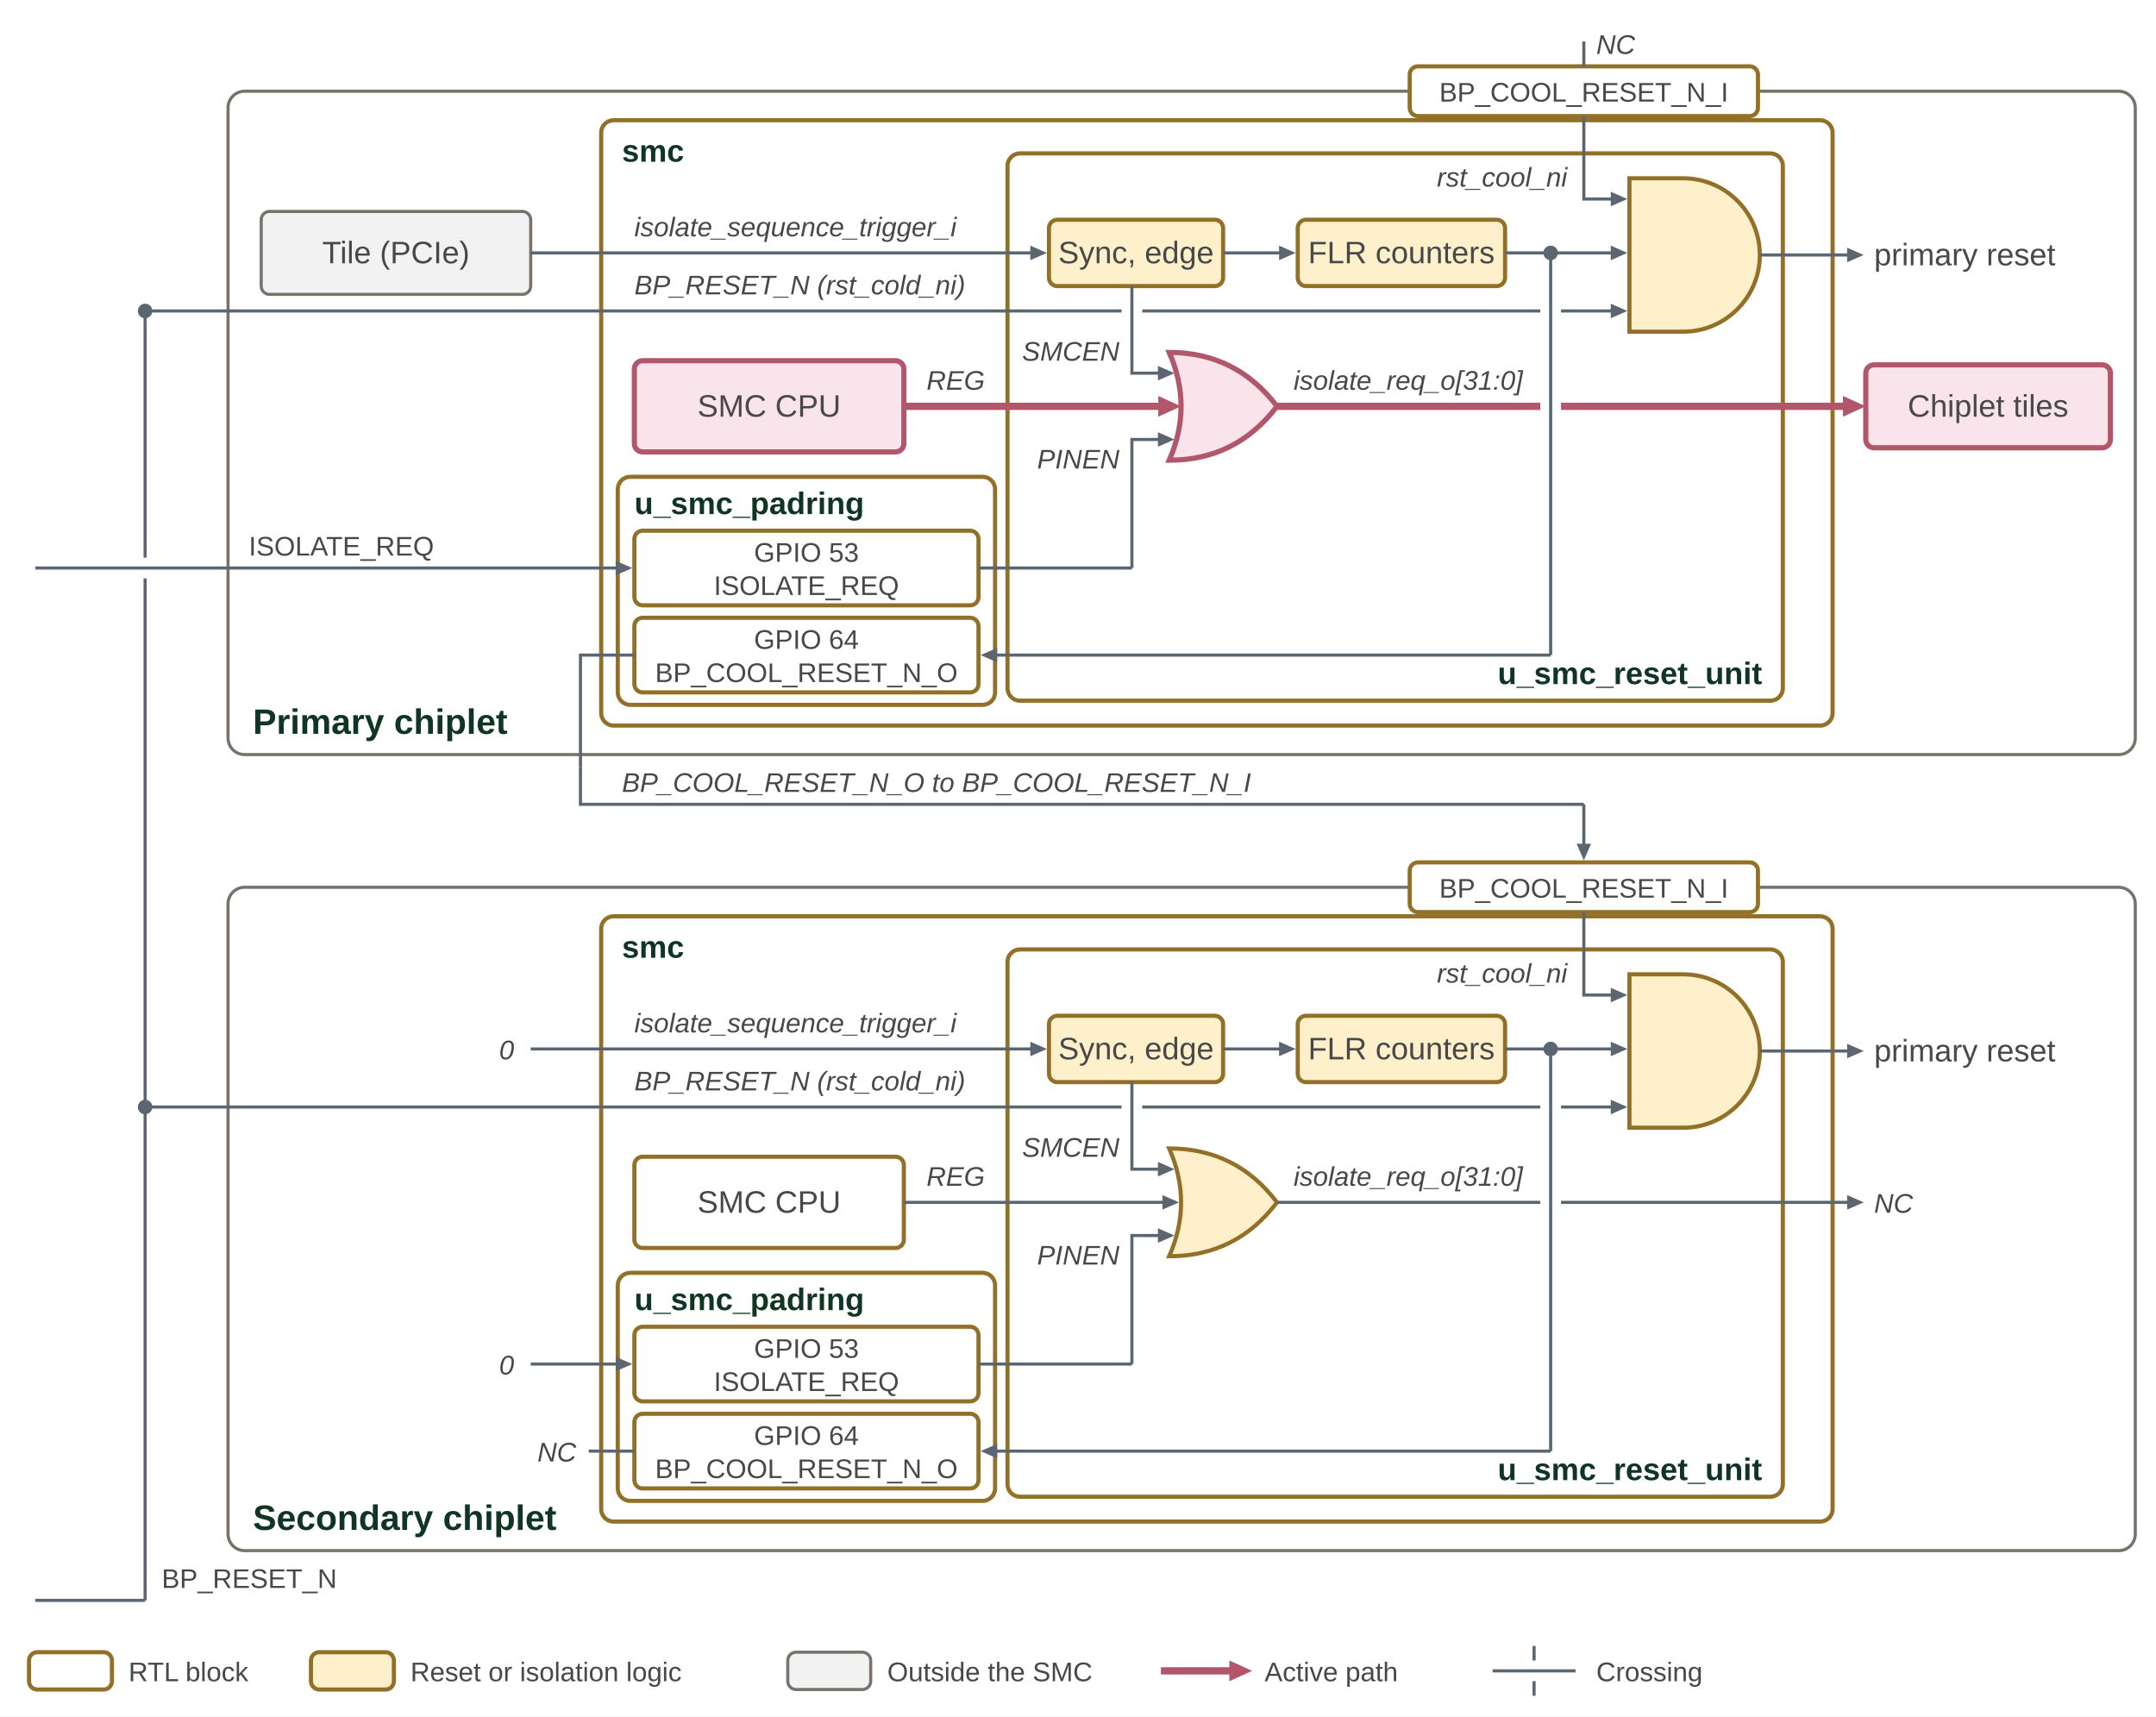
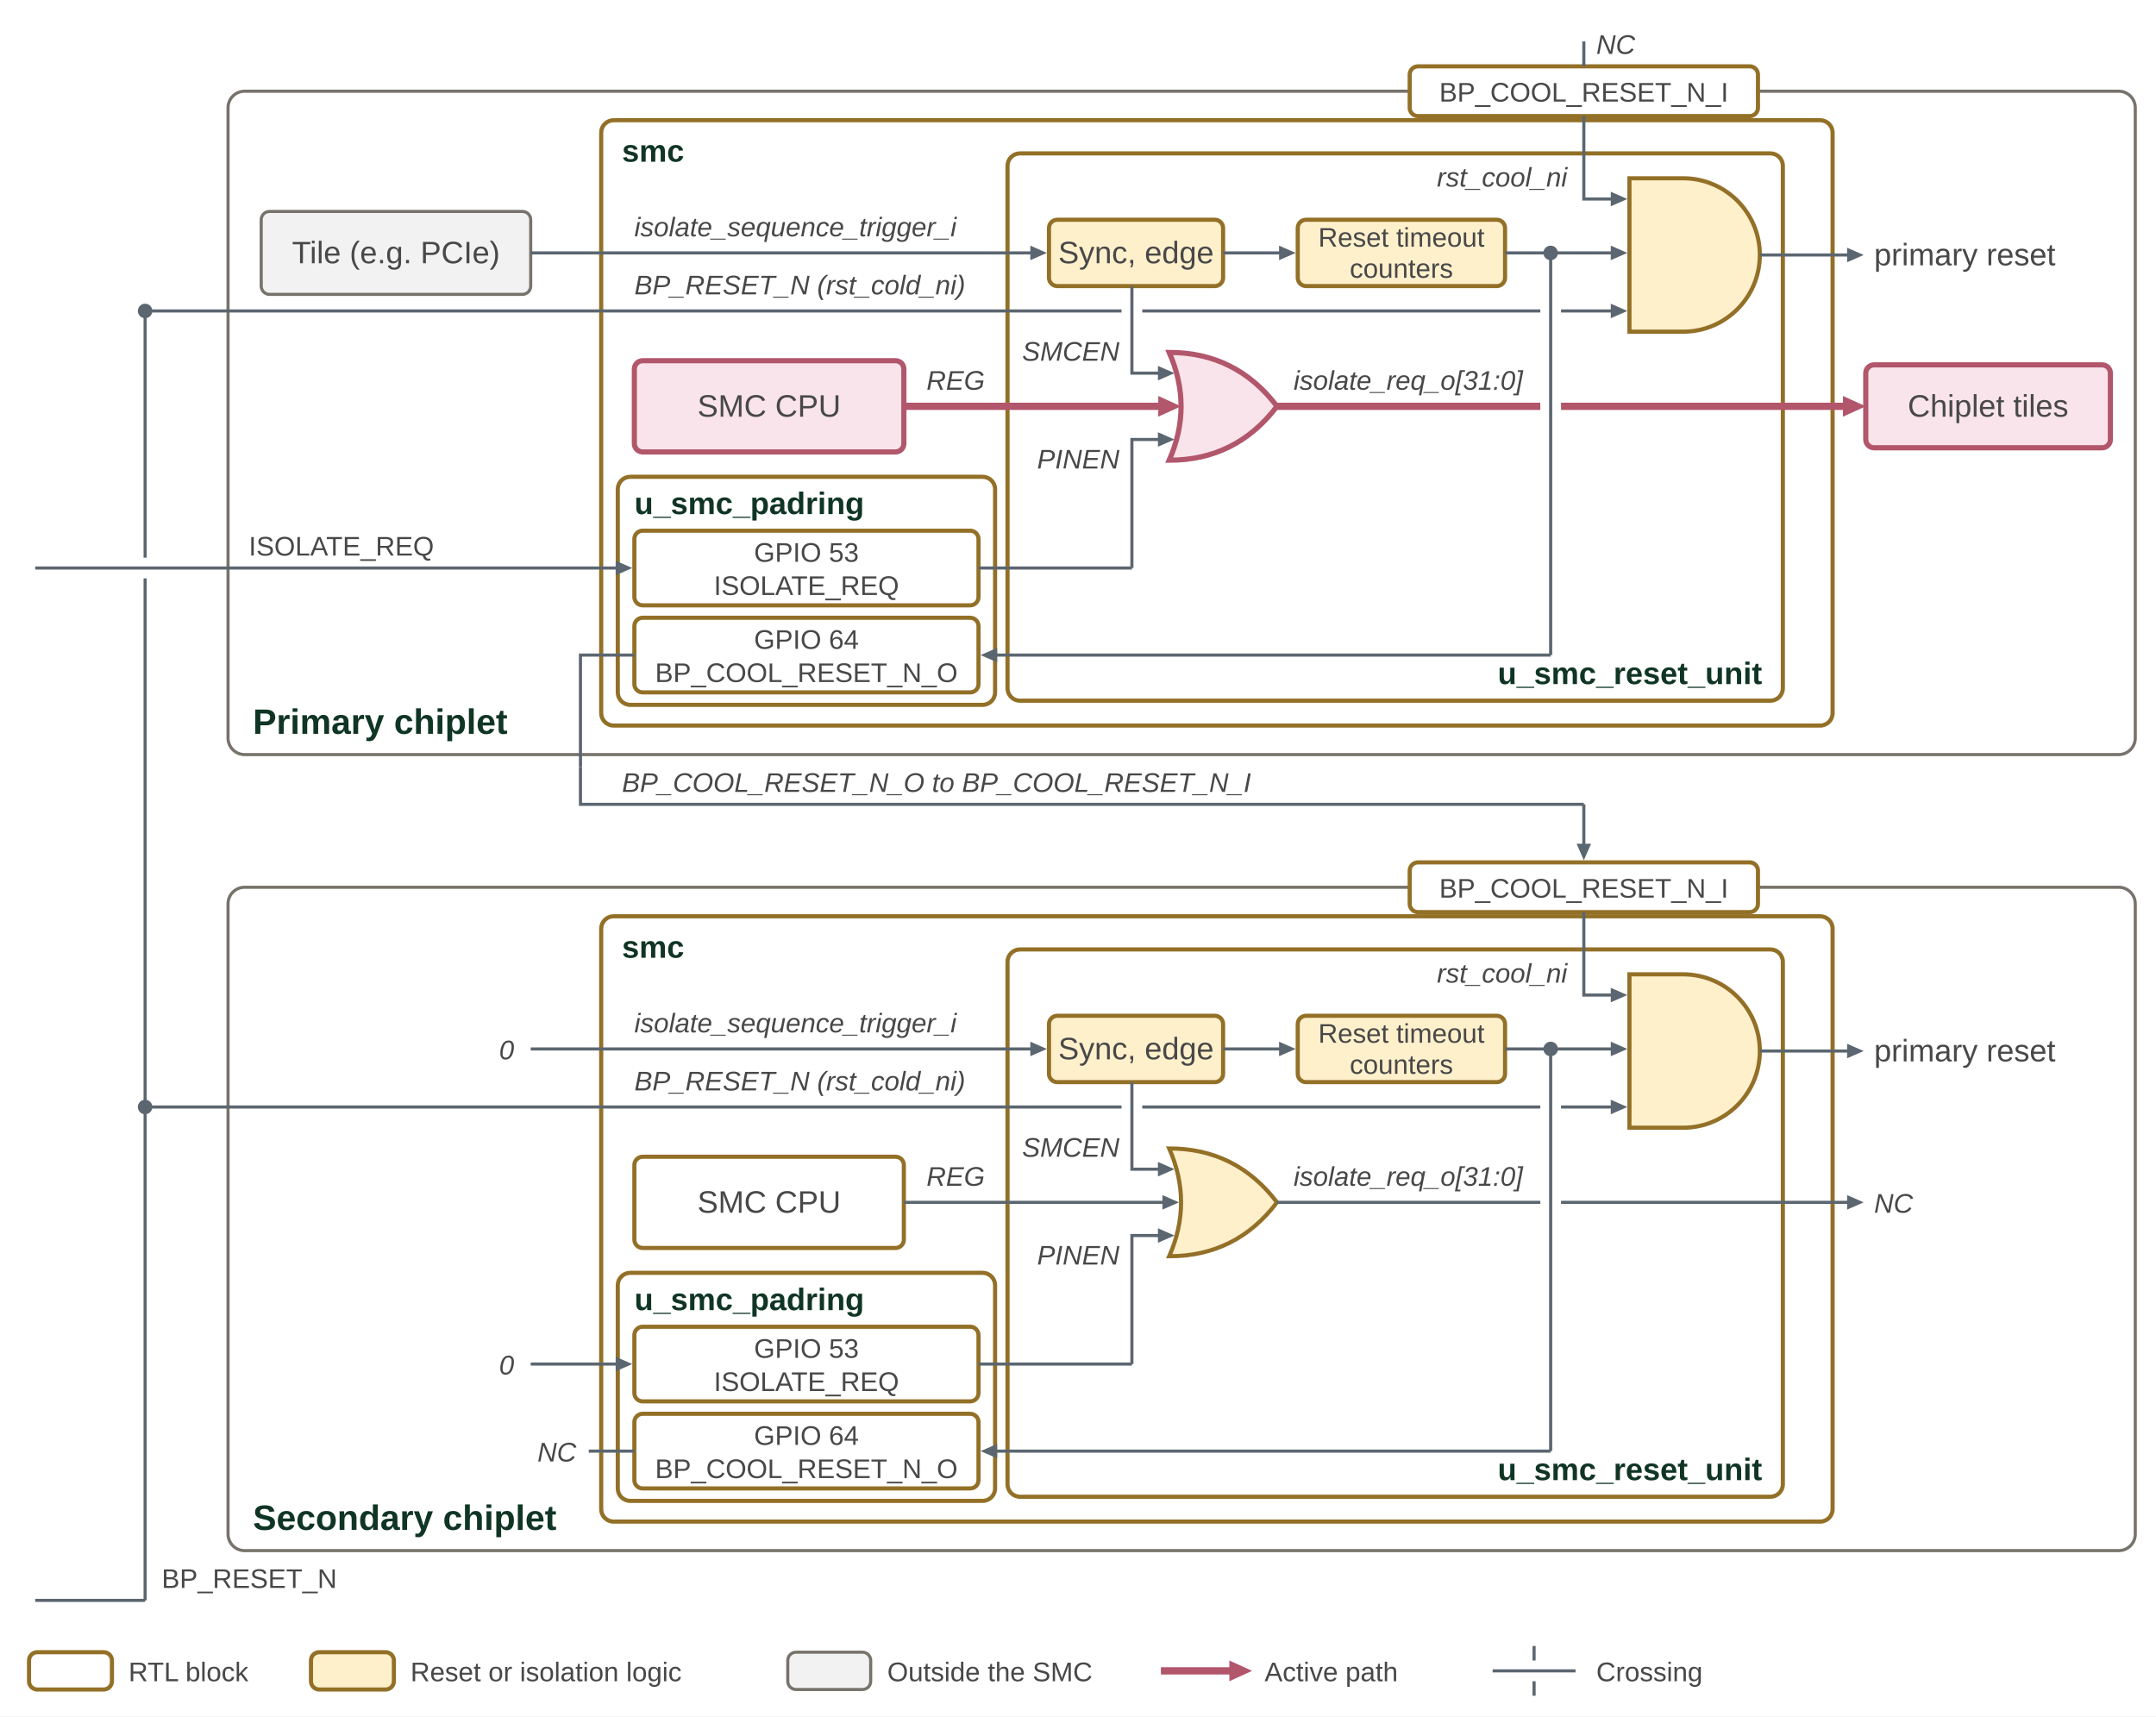
<svg xmlns="http://www.w3.org/2000/svg" width="1040" height="828" viewBox="0 0 1040 828" role="img" aria-labelledby="title desc">
  <defs>
    <marker id="ae" markerUnits="userSpaceOnUse" markerWidth="10" markerHeight="9" refX="7" refY="4.5" orient="auto">
      <path d="M0,0 L10,4.5 L0,9 Z" fill="#103525" />
    </marker>
    <marker id="as" markerUnits="userSpaceOnUse" markerWidth="10" markerHeight="9" refX="3" refY="4.5" orient="auto">
      <path d="M10,0 L0,4.5 L10,9 Z" fill="#103525" />
    </marker>
    <marker id="ge" markerUnits="userSpaceOnUse" markerWidth="8" markerHeight="7" refX="5" refY="3.5" orient="auto">
      <path d="M0,0 L8,3.5 L0,7 Z" fill="#5b6670" />
    </marker>
    <marker id="gs" markerUnits="userSpaceOnUse" markerWidth="8" markerHeight="7" refX="3" refY="3.5" orient="auto">
      <path d="M8,0 L0,3.5 L8,7 Z" fill="#5b6670" />
    </marker>
    <marker id="je" markerUnits="userSpaceOnUse" markerWidth="8" markerHeight="7" refX="5" refY="3.5" orient="auto">
      <path d="M0,0 L8,3.5 L0,7 Z" fill="#42759b" />
    </marker>
    <marker id="js" markerUnits="userSpaceOnUse" markerWidth="8" markerHeight="7" refX="3" refY="3.5" orient="auto">
      <path d="M8,0 L0,3.5 L8,7 Z" fill="#42759b" />
    </marker>
    <marker id="m-smu" markerUnits="userSpaceOnUse" markerWidth="8" markerHeight="7" refX="5" refY="3.5" orient="auto">
      <path d="M0,0 L8,3.5 L0,7 Z" fill="#103525" />
    </marker>
    <marker id="m-ref" markerUnits="userSpaceOnUse" markerWidth="8" markerHeight="7" refX="5" refY="3.5" orient="auto">
      <path d="M0,0 L8,3.5 L0,7 Z" fill="#2f7f79" />
    </marker>
    <marker id="m-per" markerUnits="userSpaceOnUse" markerWidth="8" markerHeight="7" refX="5" refY="3.5" orient="auto">
      <path d="M0,0 L8,3.5 L0,7 Z" fill="#937027" />
    </marker>
    <marker id="m-tel" markerUnits="userSpaceOnUse" markerWidth="8" markerHeight="7" refX="5" refY="3.5" orient="auto">
      <path d="M0,0 L8,3.5 L0,7 Z" fill="#664488" />
    </marker>
    <marker id="m-wdt" markerUnits="userSpaceOnUse" markerWidth="8" markerHeight="7" refX="5" refY="3.5" orient="auto">
      <path d="M0,0 L8,3.5 L0,7 Z" fill="#77736b" />
    </marker>
    <marker id="m-rosc" markerUnits="userSpaceOnUse" markerWidth="8" markerHeight="7" refX="5" refY="3.5" orient="auto">
      <path d="M0,0 L8,3.5 L0,7 Z" fill="#336633" />
    </marker>
    <marker id="m-jtag" markerUnits="userSpaceOnUse" markerWidth="8" markerHeight="7" refX="5" refY="3.5" orient="auto">
      <path d="M0,0 L8,3.5 L0,7 Z" fill="#42759b" />
    </marker>
    <marker id="m-spi" markerUnits="userSpaceOnUse" markerWidth="8" markerHeight="7" refX="5" refY="3.5" orient="auto">
      <path d="M0,0 L8,3.5 L0,7 Z" fill="#5b6670" />
    </marker>
    <marker id="m-slate" markerUnits="userSpaceOnUse" markerWidth="8" markerHeight="7" refX="5" refY="3.5" orient="auto">
      <path d="M0,0 L8,3.5 L0,7 Z" fill="#5b6670" />
    </marker>
    <marker id="m-pg" markerUnits="userSpaceOnUse" markerWidth="8" markerHeight="7" refX="5" refY="3.5" orient="auto">
      <path d="M0,0 L8,3.5 L0,7 Z" fill="#336633" />
    </marker>
    <marker id="m-hl" markerUnits="userSpaceOnUse" markerWidth="11" markerHeight="10" refX="7" refY="5" orient="auto">
      <path d="M0,0 L11,5 L0,10 Z" fill="#b2566c" />
    </marker>
    <style>
text { font-family: Arial, sans-serif; font-size: 15px; fill: #484848; }
.t { fill: #484848; }
.b { font-size: 17px; font-weight: bold; fill: #103525; }
.bs { font-size: 15px; font-weight: bold; fill: #103525; }
.h { font-size: 22px; font-weight: bold; fill: #103525; }
.s { font-size: 13px; fill: #484848; }
.si { font-size: 13px; font-style: italic; fill: #484848; }
.pmt { font-size: 12px; font-weight: bold; fill: #ffffff; }
.pst { font-size: 12px; font-weight: bold; fill: #103525; }
.pjt { font-size: 12px; font-weight: bold; fill: #1d4b6e; }
.pct { font-size: 12px; font-weight: bold; fill: #1f5c57; }
.pm { fill: #103525; stroke: #103525; stroke-width: 1.2; }
.ps { fill: #ffffff; stroke: #103525; stroke-width: 1.2; }
.pj { fill: #e8f3ff; stroke: #42759b; stroke-width: 1.2; }
.pc { fill: #d9f0ee; stroke: #2f7f79; stroke-width: 1.2; }
.smu { fill: #ffffff; stroke: #77736b; stroke-width: 1.5; }
.network { fill: #e8f0e8; stroke: #336633; stroke-width: 2; }
.fabric { fill: #fff0cc; stroke: #937027; stroke-width: 2; }
.core { fill: #ffffff; stroke: #937027; stroke-width: 2; }
.future { fill: #ffffff; stroke: #937027; stroke-width: 2; }
.nostroke { stroke: none; }
.fut { fill: none; stroke-dasharray: 7 5; }
.opt { stroke-dasharray: 7 5; }
.hatch { fill: none; stroke: #103525; stroke-opacity: 0.16; stroke-width: 1.2; }
.external { fill: #f2f2f2; stroke: #77736b; stroke-width: 1.5; }
.axi { fill: none; stroke: #103525; stroke-width: 2.5; marker-start: url(#as); marker-end: url(#ae); }
.axio { fill: none; stroke: #103525; stroke-width: 2.5; stroke-dasharray: 8 5; marker-start: url(#as); marker-end: url(#ae); }
.sig { fill: none; stroke: #5b6670; stroke-width: 1.5; marker-start: url(#gs); marker-end: url(#ge); }
.sigo { fill: none; stroke: #5b6670; stroke-width: 1.5; marker-end: url(#ge); }
.jtag { fill: none; stroke: #42759b; stroke-width: 1.8; marker-end: url(#je); }
.jtagb { fill: none; stroke: #42759b; stroke-width: 1.8; marker-start: url(#js); marker-end: url(#je); }
.sigplain { fill: none; stroke: #5b6670; stroke-width: 1.5; }
.n-smu { fill: none; stroke: #103525; stroke-width: 2.5; }
.a-smu { fill: none; stroke: #103525; stroke-width: 2.5; marker-end: url(#m-smu); }
.n-ref { fill: none; stroke: #2f7f79; stroke-width: 1.8; }
.a-ref { fill: none; stroke: #2f7f79; stroke-width: 1.8; marker-end: url(#m-ref); }
.n-per { fill: none; stroke: #937027; stroke-width: 1.8; }
.a-per { fill: none; stroke: #937027; stroke-width: 1.8; marker-end: url(#m-per); }
.n-tel { fill: none; stroke: #664488; stroke-width: 1.8; }
.a-tel { fill: none; stroke: #664488; stroke-width: 1.8; marker-end: url(#m-tel); }
.n-wdt { fill: none; stroke: #77736b; stroke-width: 1.8; }
.a-wdt { fill: none; stroke: #77736b; stroke-width: 1.8; marker-end: url(#m-wdt); }
.n-rosc { fill: none; stroke: #336633; stroke-width: 1.8; }
.a-rosc { fill: none; stroke: #336633; stroke-width: 1.8; marker-end: url(#m-rosc); }
.n-jtag { fill: none; stroke: #42759b; stroke-width: 1.8; }
.a-jtag { fill: none; stroke: #42759b; stroke-width: 1.8; marker-end: url(#m-jtag); }
.n-spi { fill: none; stroke: #5b6670; stroke-width: 1.8; }
.a-spi { fill: none; stroke: #5b6670; stroke-width: 1.8; marker-end: url(#m-spi); }
.n-slate { fill: none; stroke: #5b6670; stroke-width: 1.8; }
.a-slate { fill: none; stroke: #5b6670; stroke-width: 1.8; marker-end: url(#m-slate); }
.n-pg { fill: none; stroke: #336633; stroke-width: 1.8; }
.a-pg { fill: none; stroke: #336633; stroke-width: 1.8; marker-end: url(#m-pg); }
.hl { fill: none; stroke: #b2566c; stroke-width: 3.5; marker-end: url(#m-hl); }
.hln { fill: none; stroke: #b2566c; stroke-width: 3.5; }
.hlbox { fill: #f8e4ea; stroke: #b2566c; stroke-width: 2.5; }
.hlx { fill: #f8e4ea; stroke: #b2566c; stroke-width: 2.5; }
.stept { font-size: 13px; font-weight: bold; fill: #ffffff; }
.nc { font-size: 13px; font-style: italic; fill: #484848; }
</style>
  </defs>
  <rect width="1040" height="828" fill="#ffffff" />
  <rect class="smu" x="110" y="44" width="920" height="320" rx="8" />
  <text class="b" x="122" y="354" text-anchor="start">Primary chiplet</text>
  <rect class="core" x="290" y="58" width="594" height="292" rx="6" />
  <text class="bs" x="300" y="78" text-anchor="start">smc</text>
  <rect class="core" x="486" y="74" width="374" height="264" rx="6" />
  <text class="bs" x="850" y="330" text-anchor="end">u_smc_reset_unit</text>
  <rect class="external" x="126" y="102" width="130" height="40" rx="4" />
-   <text class="t" x="191" y="127" text-anchor="middle">Tile (PCIe)</text>
+   <text class="t" x="191" y="127" text-anchor="middle">Tile (e.g. PCIe)</text>
  <path class="sigo" d="M256,122 L502,122" />
  <text class="si" x="306" y="114" text-anchor="start">isolate_sequence_trigger_i</text>
  <rect class="fabric" x="506" y="106" width="84" height="32" rx="4" />
  <text class="t" x="548" y="127" text-anchor="middle">Sync, edge</text>
  <rect class="fabric" x="626" y="106" width="100" height="32" rx="4" />
-   <text class="t" x="676" y="127" text-anchor="middle">FLR counters</text>
+   <text class="s" x="676" y="119" text-anchor="middle">Reset timeout</text>
+   <text class="s" x="676" y="134" text-anchor="middle">counters</text>
  <path class="sigo" d="M590,122 L622,122" />
  <path class="fabric" d="M786,86 L811.9,86 A37,37 0 0 1 811.9,160 L786,160 Z" />
  <path class="sigplain" d="M726,122 L748,122" />
  <path class="sigo" d="M748,122 L782,122" />
  <circle cx="748" cy="122" r="3.5" fill="#5b6670" />
  <path class="sigo" d="M848.9,123 L896,123" />
  <text class="t" x="904" y="128" text-anchor="start">primary reset</text>
  <rect class="core" x="680" y="32" width="168" height="24" rx="4" />
  <text class="s" x="764" y="49" text-anchor="middle">BP_COOL_RESET_N_I</text>
  <text class="si" x="756" y="90" text-anchor="end">rst_cool_ni</text>
  <path class="sigo" d="M764,56 L764,96 L782,96" />
  <path class="sigplain" d="M764,32 L764,20" />
  <text class="nc" x="770" y="26" text-anchor="start">NC</text>
  <path class="sigo" d="M70,150 L541,150 M551,150 L743,150 M753,150 L782,150" />
  <text class="si" x="306" y="142" text-anchor="start">BP_RESET_N (rst_cold_ni)</text>
  <circle cx="70" cy="150" r="3.5" fill="#5b6670" />
  <rect class="hlbox" x="306" y="174" width="130" height="44" rx="4" />
  <text class="t" x="371" y="201" text-anchor="middle">SMC CPU</text>
  <path class="hlbox" d="M564,170 Q575.44,196 564,222 Q596.24,222 616,196 Q596.24,170 564,170 Z" />
  <path class="hl" d="M436,196 L565.72,196" />
  <text class="si" x="461" y="188" text-anchor="middle">REG</text>
  <path class="sigo" d="M546,138 L546,180 L563.554,180" />
  <text class="si" x="540" y="174" text-anchor="end">SMCEN</text>
  <path class="hl" d="M616,196 L743,196 M753,196 L896,196" />
  <text class="si" x="624" y="188" text-anchor="start">isolate_req_o[31:0]</text>
  <rect class="hlbox" x="900" y="176" width="118" height="40" rx="4" />
  <text class="t" x="959" y="201" text-anchor="middle">Chiplet tiles</text>
  <rect class="core" x="298" y="230" width="182" height="110" rx="6" />
  <text class="bs" x="306" y="248" text-anchor="start">u_smc_padring</text>
  <rect class="core" x="306" y="256" width="166" height="36" rx="4" />
  <text class="s" x="389" y="271" text-anchor="middle">GPIO 53</text>
  <text class="s" x="389" y="287" text-anchor="middle">ISOLATE_REQ</text>
  <rect class="core" x="306" y="298" width="166" height="36" rx="4" />
  <text class="s" x="389" y="313" text-anchor="middle">GPIO 64</text>
  <text class="s" x="389" y="329" text-anchor="middle">BP_COOL_RESET_N_O</text>
  <path class="sigplain" d="M472,274 L546,274" />
  <path class="sigo" d="M546,274 L546,212 L563.554,212" />
  <text class="si" x="540" y="226" text-anchor="end">PINEN</text>
  <path class="sigplain" d="M748,122 L748,316" />
  <path class="sigo" d="M748,316 L476,316" />
  <path class="sigo" d="M17,274 L302,274" />
  <text class="s" x="120" y="268" text-anchor="start">ISOLATE_REQ</text>
  <path class="sigplain" d="M306,316 L280,316 L280,370" />
  <rect class="smu" x="110" y="428" width="920" height="320" rx="8" />
  <text class="b" x="122" y="738" text-anchor="start">Secondary chiplet</text>
  <rect class="core" x="290" y="442" width="594" height="292" rx="6" />
  <text class="bs" x="300" y="462" text-anchor="start">smc</text>
  <rect class="core" x="486" y="458" width="374" height="264" rx="6" />
  <text class="bs" x="850" y="714" text-anchor="end">u_smc_reset_unit</text>
  <text class="nc" x="248" y="511" text-anchor="end">0</text>
  <path class="sigo" d="M256,506 L502,506" />
  <text class="si" x="306" y="498" text-anchor="start">isolate_sequence_trigger_i</text>
  <rect class="fabric" x="506" y="490" width="84" height="32" rx="4" />
  <text class="t" x="548" y="511" text-anchor="middle">Sync, edge</text>
  <rect class="fabric" x="626" y="490" width="100" height="32" rx="4" />
-   <text class="t" x="676" y="511" text-anchor="middle">FLR counters</text>
+   <text class="s" x="676" y="503" text-anchor="middle">Reset timeout</text>
+   <text class="s" x="676" y="518" text-anchor="middle">counters</text>
  <path class="sigo" d="M590,506 L622,506" />
  <path class="fabric" d="M786,470 L811.9,470 A37,37 0 0 1 811.9,544 L786,544 Z" />
  <path class="sigplain" d="M726,506 L748,506" />
  <path class="sigo" d="M748,506 L782,506" />
  <circle cx="748" cy="506" r="3.5" fill="#5b6670" />
  <path class="sigo" d="M848.9,507 L896,507" />
  <text class="t" x="904" y="512" text-anchor="start">primary reset</text>
  <rect class="core" x="680" y="416" width="168" height="24" rx="4" />
  <text class="s" x="764" y="433" text-anchor="middle">BP_COOL_RESET_N_I</text>
  <text class="si" x="756" y="474" text-anchor="end">rst_cool_ni</text>
  <path class="sigo" d="M764,440 L764,480 L782,480" />
  <path class="sigo" d="M70,534 L541,534 M551,534 L743,534 M753,534 L782,534" />
  <text class="si" x="306" y="526" text-anchor="start">BP_RESET_N (rst_cold_ni)</text>
  <circle cx="70" cy="534" r="3.5" fill="#5b6670" />
  <rect class="core" x="306" y="558" width="130" height="44" rx="4" />
  <text class="t" x="371" y="585" text-anchor="middle">SMC CPU</text>
  <path class="fabric" d="M564,554 Q575.44,580 564,606 Q596.24,606 616,580 Q596.24,554 564,554 Z" />
  <path class="sigo" d="M436,580 L565.72,580" />
  <text class="si" x="461" y="572" text-anchor="middle">REG</text>
  <path class="sigo" d="M546,522 L546,564 L563.554,564" />
  <text class="si" x="540" y="558" text-anchor="end">SMCEN</text>
  <path class="sigo" d="M616,580 L743,580 M753,580 L896,580" />
  <text class="si" x="624" y="572" text-anchor="start">isolate_req_o[31:0]</text>
  <text class="nc" x="904" y="585" text-anchor="start">NC</text>
  <rect class="core" x="298" y="614" width="182" height="110" rx="6" />
  <text class="bs" x="306" y="632" text-anchor="start">u_smc_padring</text>
  <rect class="core" x="306" y="640" width="166" height="36" rx="4" />
  <text class="s" x="389" y="655" text-anchor="middle">GPIO 53</text>
  <text class="s" x="389" y="671" text-anchor="middle">ISOLATE_REQ</text>
  <rect class="core" x="306" y="682" width="166" height="36" rx="4" />
  <text class="s" x="389" y="697" text-anchor="middle">GPIO 64</text>
  <text class="s" x="389" y="713" text-anchor="middle">BP_COOL_RESET_N_O</text>
  <path class="sigplain" d="M472,658 L546,658" />
  <path class="sigo" d="M546,658 L546,596 L563.554,596" />
  <text class="si" x="540" y="610" text-anchor="end">PINEN</text>
  <path class="sigplain" d="M748,506 L748,700" />
  <path class="sigo" d="M748,700 L476,700" />
  <text class="nc" x="248" y="663" text-anchor="end">0</text>
  <path class="sigo" d="M256,658 L302,658" />
  <path class="sigplain" d="M306,700 L284,700" />
  <text class="nc" x="278" y="705" text-anchor="end">NC</text>
  <path class="sigplain" d="M280,370 L280,388 L764,388" />
  <path class="sigo" d="M764,388 L764,412" />
  <text class="si" x="300" y="382" text-anchor="start">BP_COOL_RESET_N_O to BP_COOL_RESET_N_I</text>
  <text class="s" x="78" y="766" text-anchor="start">BP_RESET_N</text>
  <path class="sigplain" d="M17,772 L70,772" />
  <path class="sigplain" d="M70,150 L70,269 M70,279 L70,772" />
  <rect class="core" x="14" y="797" width="40" height="18" rx="4" />
  <text class="s" x="62" y="811" text-anchor="start">RTL block</text>
  <rect class="fabric" x="150" y="797" width="40" height="18" rx="4" />
  <text class="s" x="198" y="811" text-anchor="start">Reset or isolation logic</text>
  <rect class="external" x="380" y="797" width="40" height="18" rx="4" />
  <text class="s" x="428" y="811" text-anchor="start">Outside the SMC</text>
  <path class="hl" d="M560,806 L600,806" />
  <text class="s" x="610" y="811" text-anchor="start">Active path</text>
  <path class="sigplain" d="M720,806 L760,806 M740,794 L740,801 M740,811 L740,818" />
  <text class="s" x="770" y="811" text-anchor="start">Crossing</text>
</svg>
